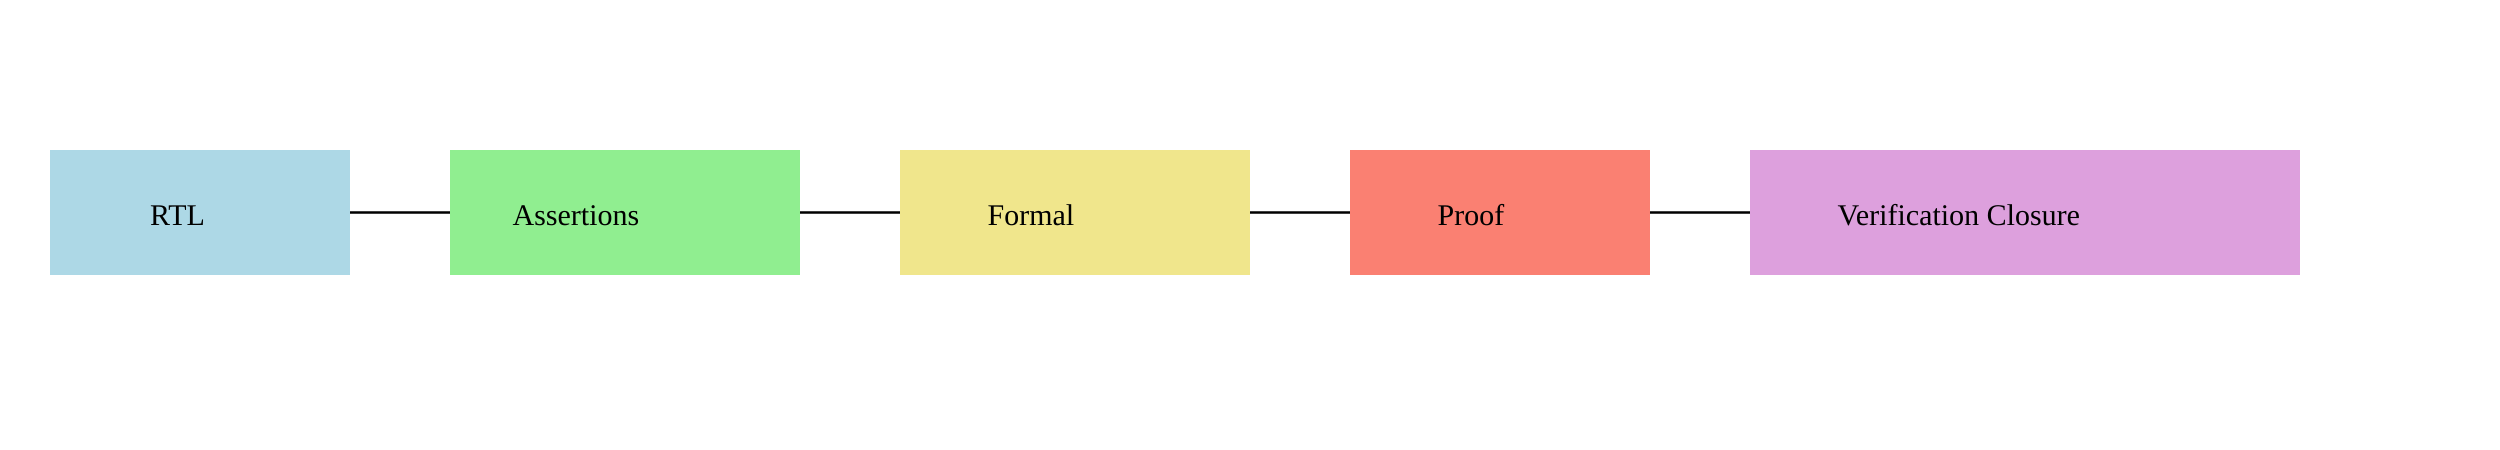
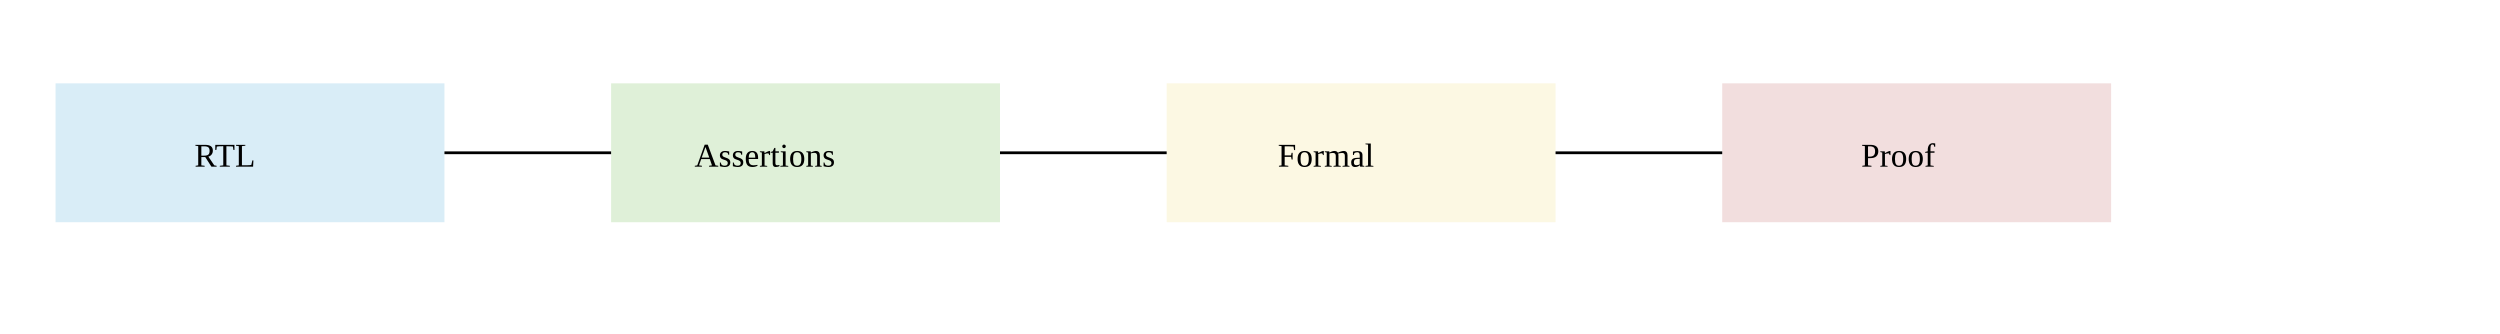
- <svg xmlns="http://www.w3.org/2000/svg" width="1000" height="180">
-   <rect x="20" y="60" width="120" height="50" fill="lightblue" />
-   <text x="60" y="90">RTL</text>
-   <rect x="180" y="60" width="140" height="50" fill="lightgreen" />
-   <text x="205" y="90">Assertions</text>
-   <rect x="360" y="60" width="140" height="50" fill="khaki" />
-   <text x="395" y="90">Formal</text>
-   <rect x="540" y="60" width="120" height="50" fill="salmon" />
-   <text x="575" y="90">Proof</text>
-   <rect x="700" y="60" width="220" height="50" fill="plum" />
-   <text x="735" y="90">Verification Closure</text>
-   <line x1="140" y1="85" x2="180" y2="85" stroke="black" />
-   <line x1="320" y1="85" x2="360" y2="85" stroke="black" />
-   <line x1="500" y1="85" x2="540" y2="85" stroke="black" />
-   <line x1="660" y1="85" x2="700" y2="85" stroke="black" />
+ <svg xmlns="http://www.w3.org/2000/svg" width="900" height="120">
+   <rect x="20" y="30" width="140" height="50" fill="#d9edf7" />
+   <text x="70" y="60">RTL</text>
+   <rect x="220" y="30" width="140" height="50" fill="#dff0d8" />
+   <text x="250" y="60">Assertions</text>
+   <rect x="420" y="30" width="140" height="50" fill="#fcf8e3" />
+   <text x="460" y="60">Formal</text>
+   <rect x="620" y="30" width="140" height="50" fill="#f2dede" />
+   <text x="670" y="60">Proof</text>
+   <line x1="160" y1="55" x2="220" y2="55" stroke="black" />
+   <line x1="360" y1="55" x2="420" y2="55" stroke="black" />
+   <line x1="560" y1="55" x2="620" y2="55" stroke="black" />
</svg>
